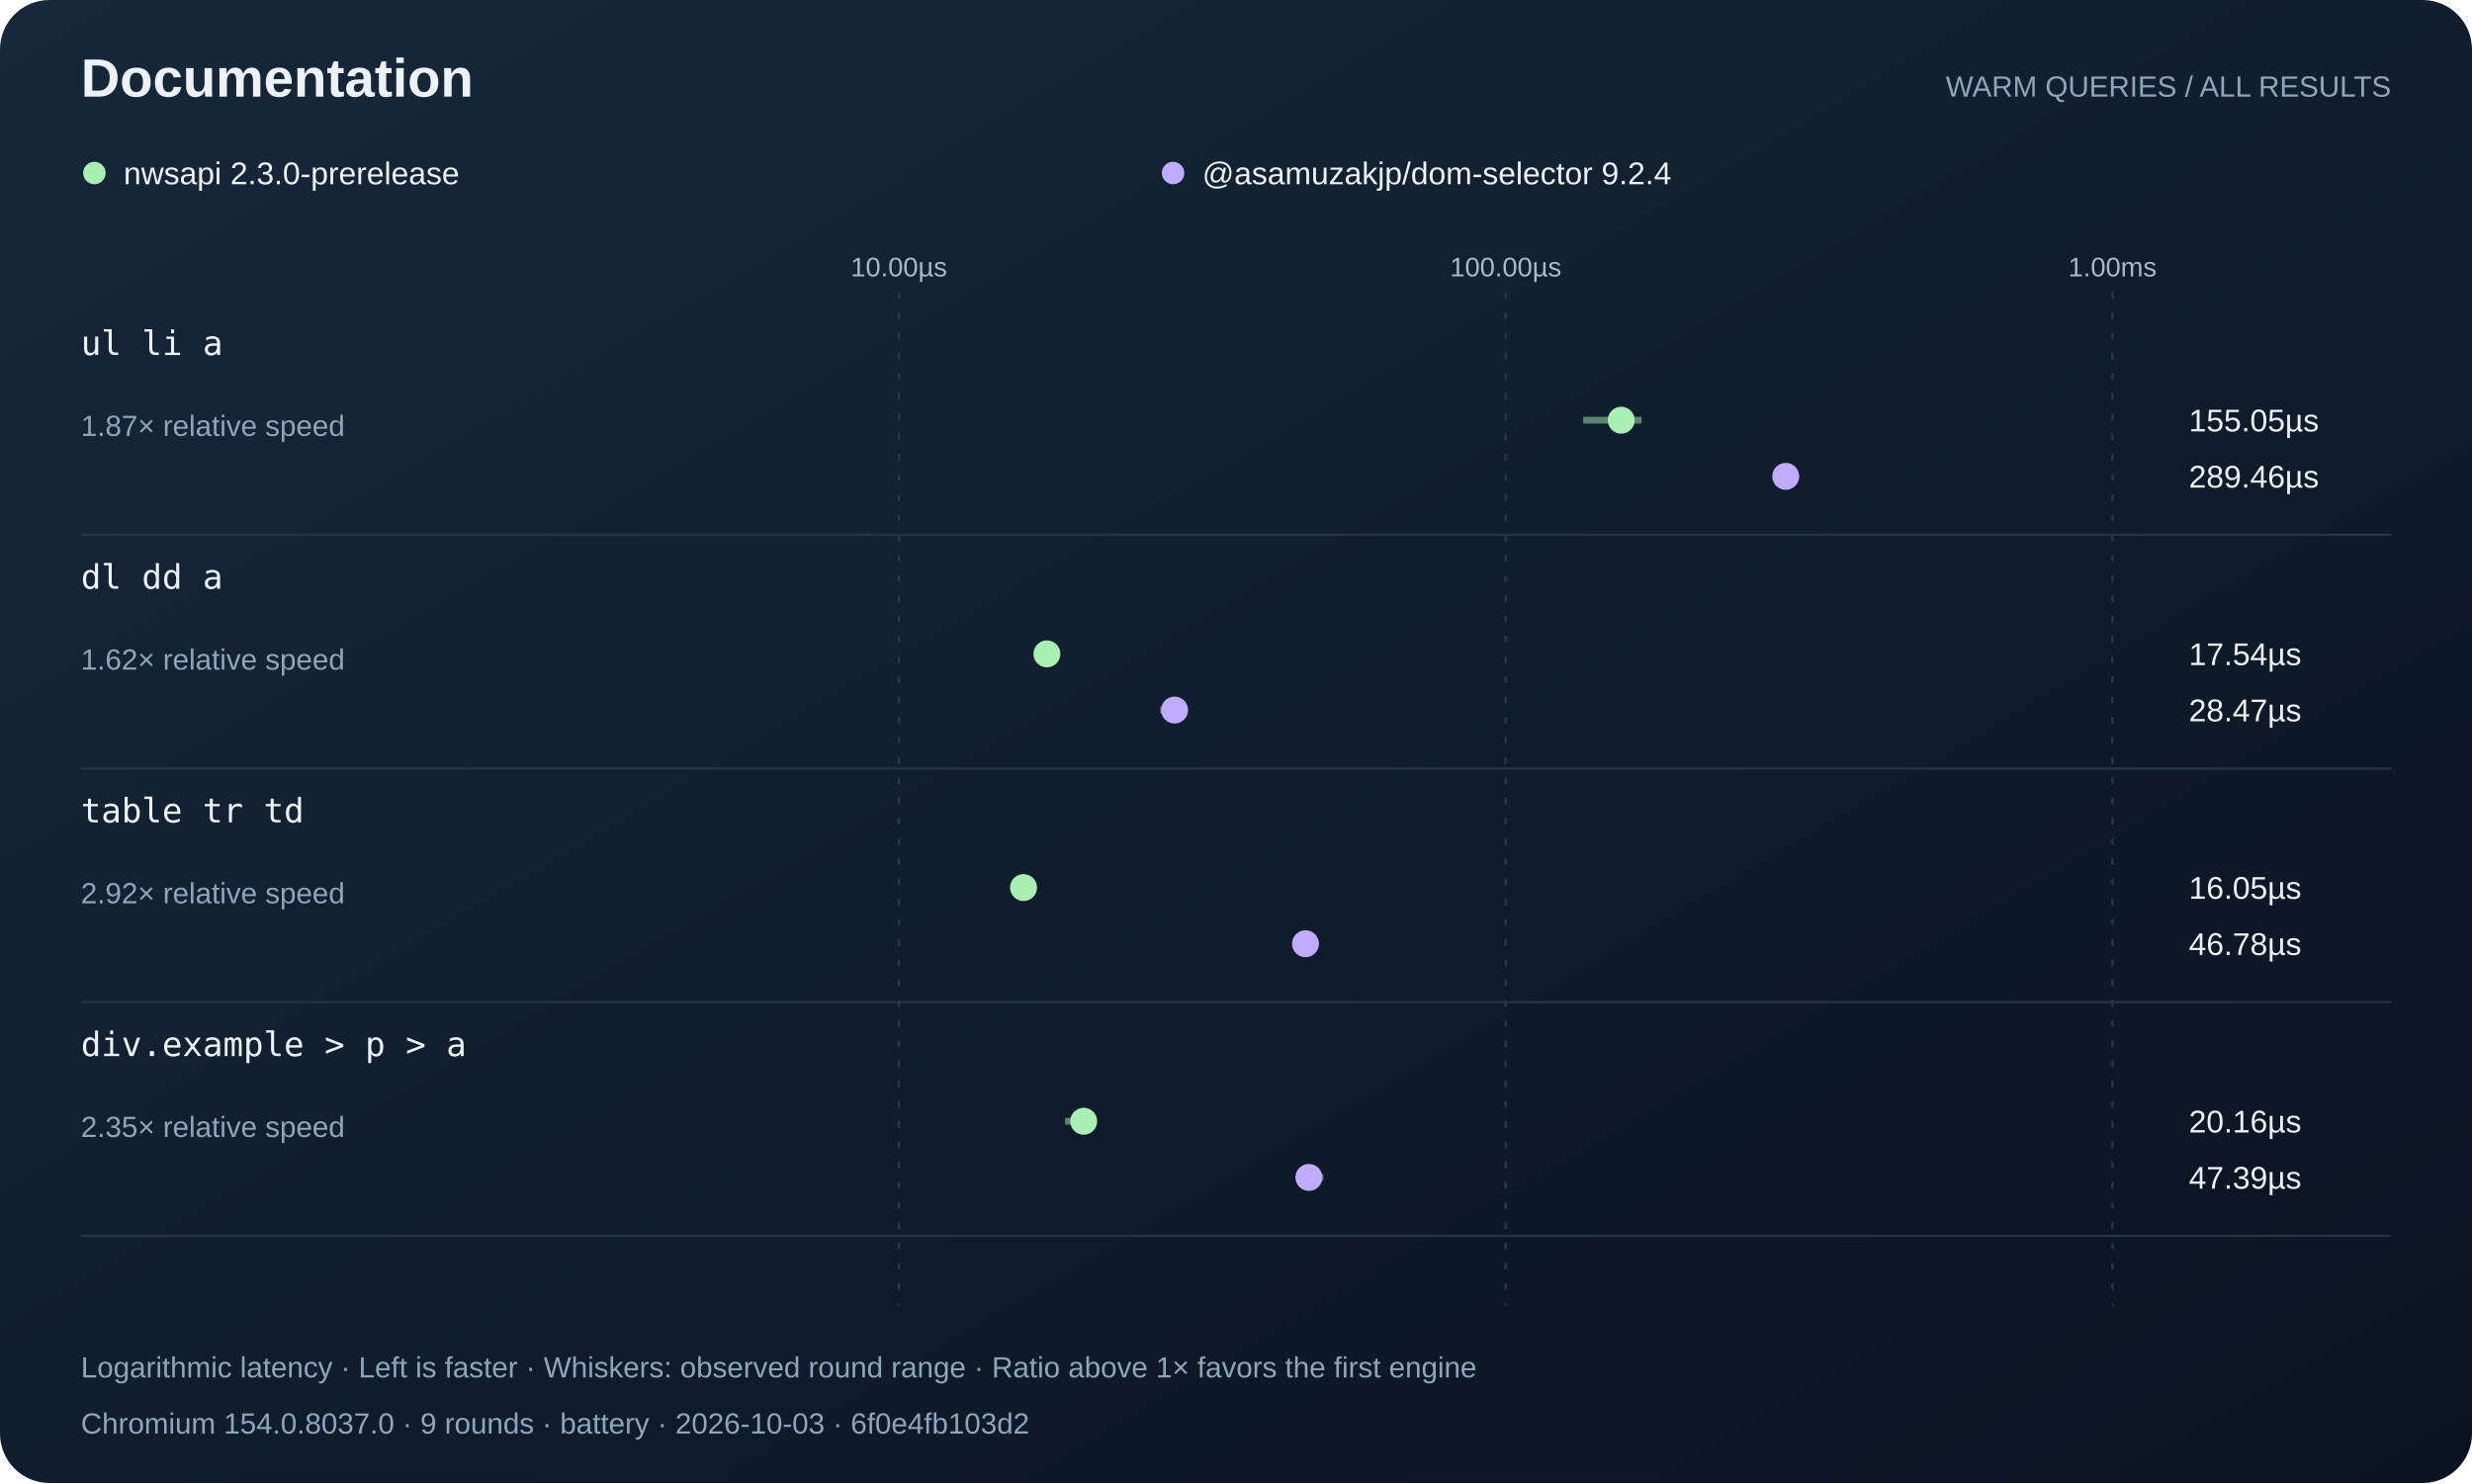
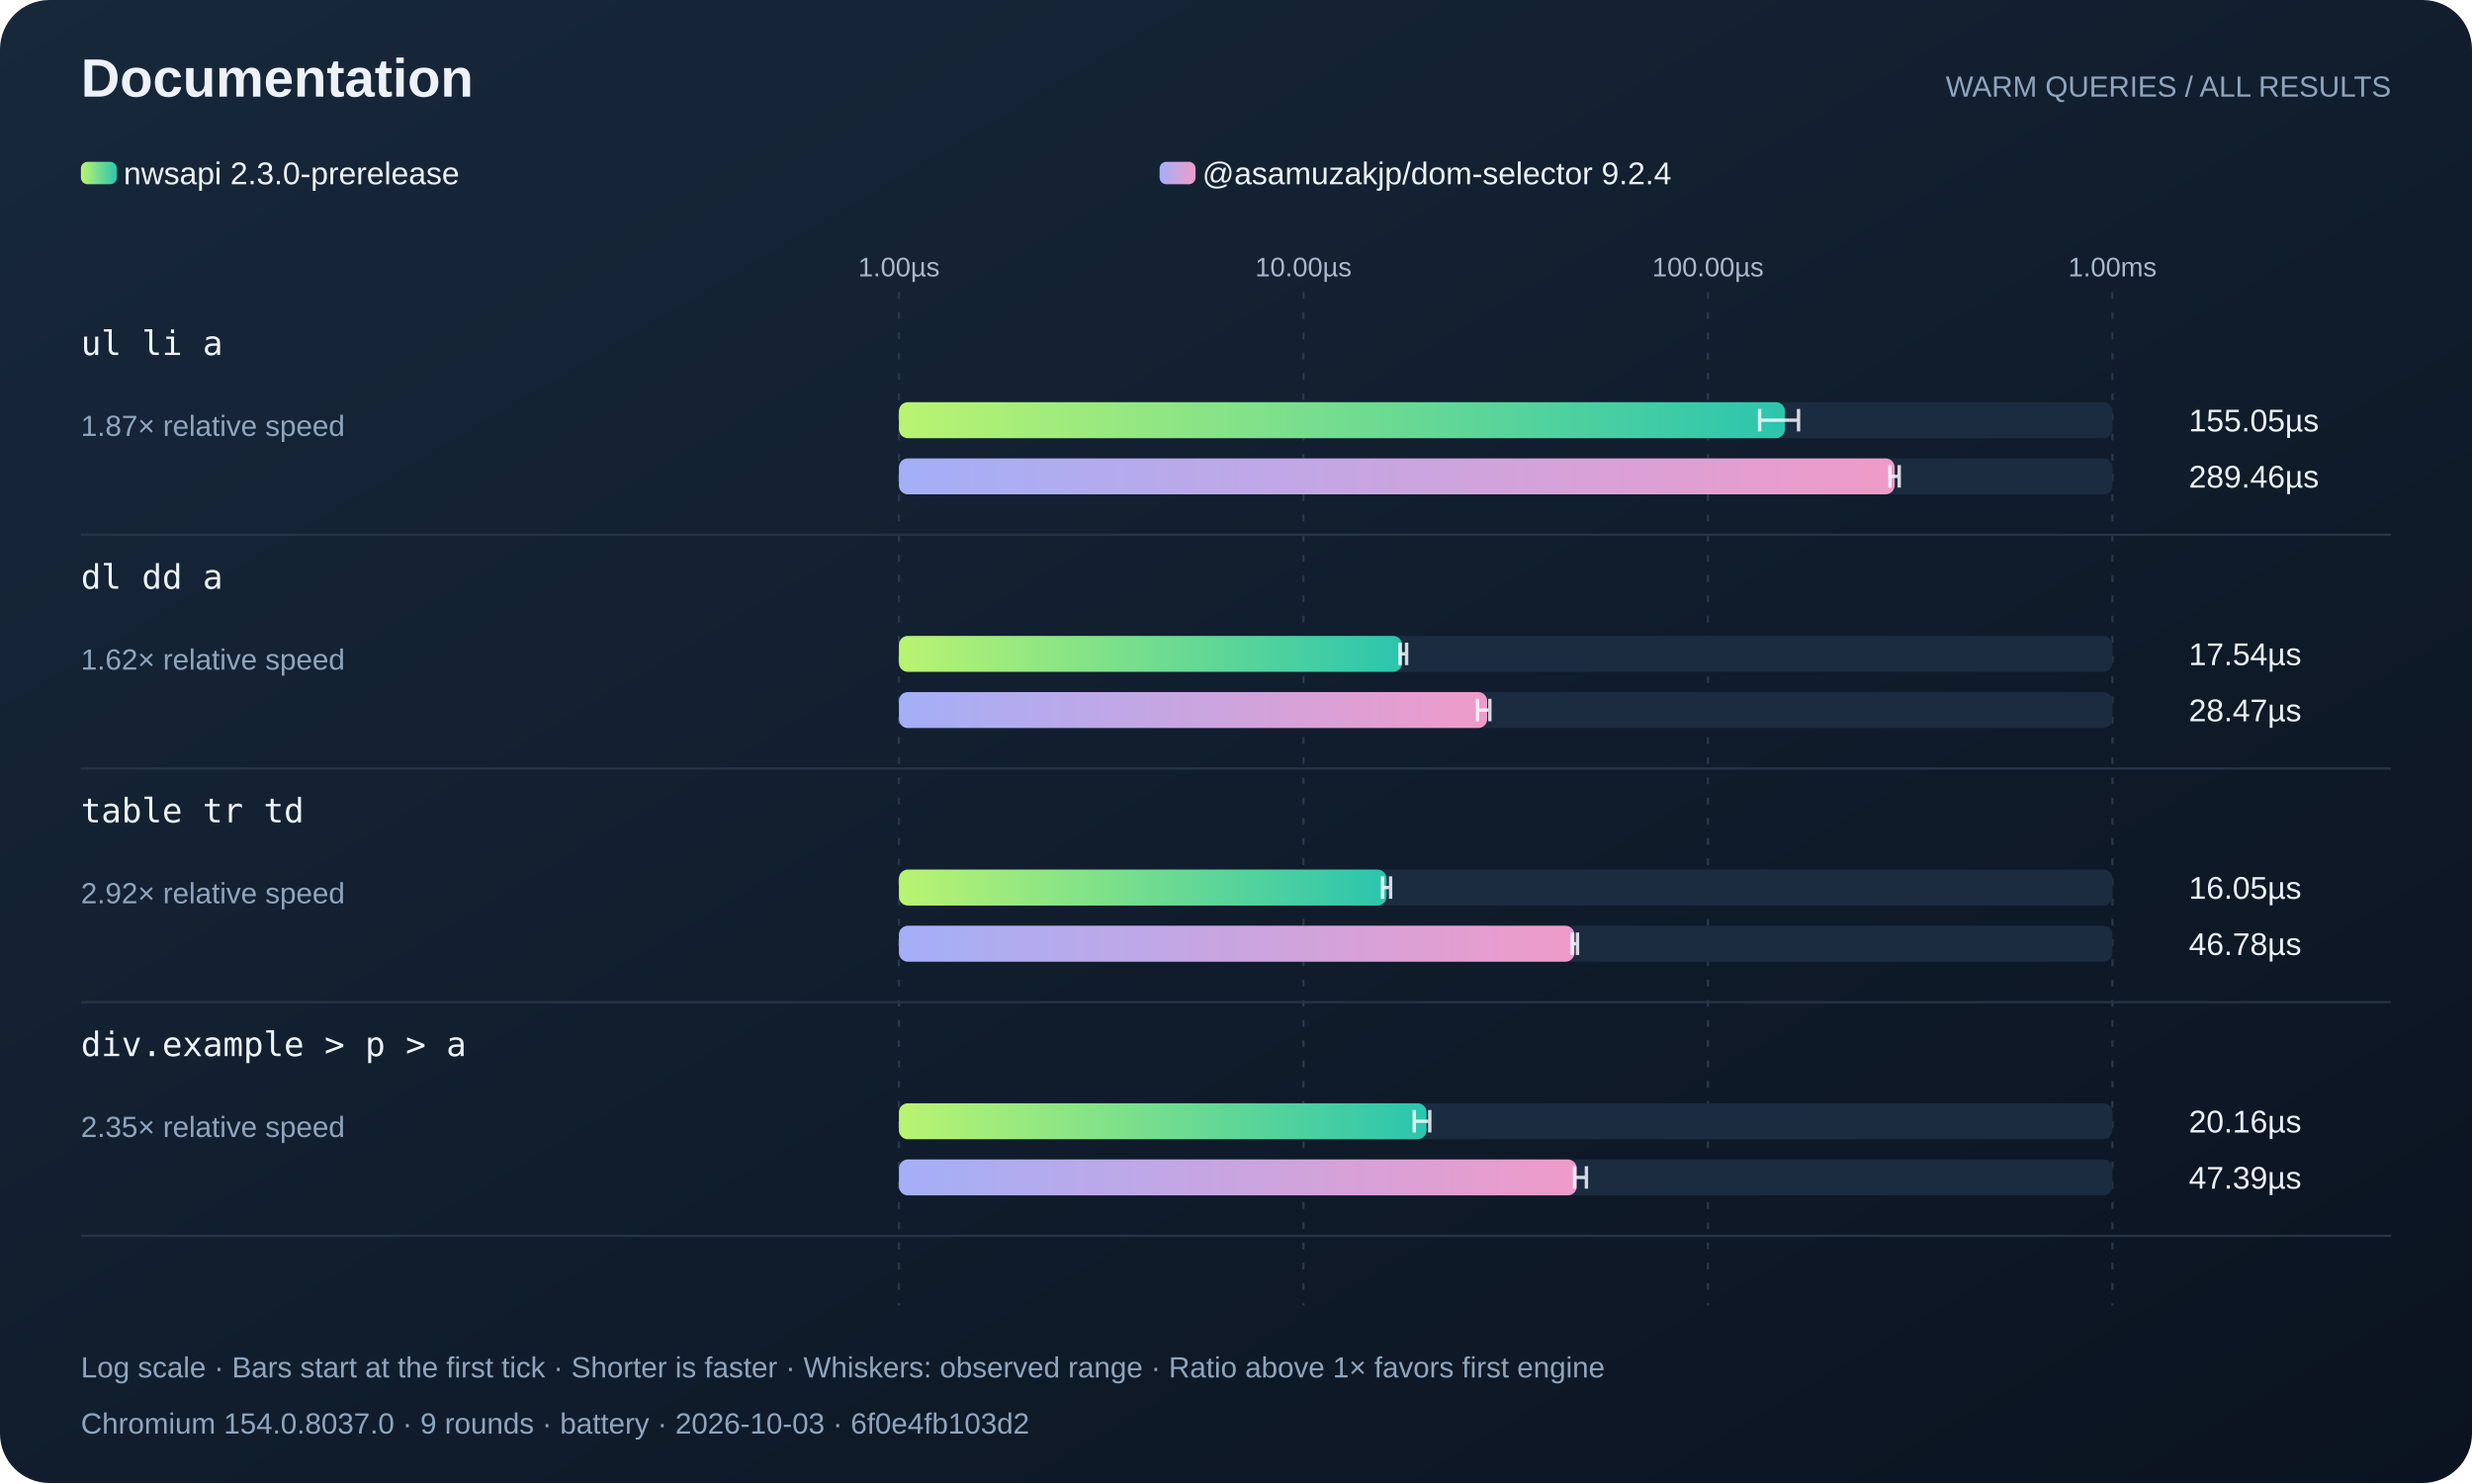
<svg xmlns="http://www.w3.org/2000/svg" width="1100" height="660" viewBox="0 0 1100 660" role="img">
  <defs>
+     <linearGradient id="series0">
+       <stop stop-color="#baf471" />
+       <stop offset="1" stop-color="#2bc5ae" />
+     </linearGradient>
+     <linearGradient id="series1">
+       <stop stop-color="#a4aff7" />
+       <stop offset="1" stop-color="#ef9bc9" />
+     </linearGradient>
+     <linearGradient id="series2">
+       <stop stop-color="#80d7ff" />
+       <stop offset="1" stop-color="#739be8" />
+     </linearGradient>
    <linearGradient id="background" x2="1" y2="1">
      <stop stop-color="#17283b" />
      <stop offset="1" stop-color="#0b1320" />
    </linearGradient>
  </defs>
  <rect width="1100" height="660" rx="22" fill="url(#background)" />
  <style>text{font-family:Arial,Helvetica,sans-serif;fill:#ecf2f8}.muted{fill:#8fa5bd;font-size:13px}.tick{fill:#a9b9cc;font-size:12px}.selector{font-family:Menlo,Consolas,monospace;font-size:15px}</style>
  <text x="36" y="43" font-size="24" font-weight="700">Documentation</text>
  <text x="1064" y="43" text-anchor="end" class="muted">WARM QUERIES / ALL RESULTS</text>
-   <circle cx="42" cy="77" r="5" fill="#a9efb4" />
+   <rect x="36" y="72" width="16" height="10" rx="3" fill="url(#series0)" />
  <text x="55" y="82" font-size="14">nwsapi 2.3.0-prerelease</text>
-   <circle cx="522" cy="77" r="5" fill="#bfacff" />
+   <rect x="516" y="72" width="16" height="10" rx="3" fill="url(#series1)" />
  <text x="535" y="82" font-size="14">@asamuzakjp/dom-selector 9.2.4</text>
  <path d="M400 130v451" stroke="#28384b" stroke-dasharray="3 6" />
-   <text x="400" y="123" text-anchor="middle" class="tick">10.00µs</text>
-   <path d="M670 130v451" stroke="#28384b" stroke-dasharray="3 6" />
-   <text x="670" y="123" text-anchor="middle" class="tick">100.00µs</text>
+   <text x="400" y="123" text-anchor="middle" class="tick">1.00µs</text>
+   <path d="M580 130v451" stroke="#28384b" stroke-dasharray="3 6" />
+   <text x="580" y="123" text-anchor="middle" class="tick">10.00µs</text>
+   <path d="M760 130v451" stroke="#28384b" stroke-dasharray="3 6" />
+   <text x="760" y="123" text-anchor="middle" class="tick">100.00µs</text>
  <path d="M940 130v451" stroke="#28384b" stroke-dasharray="3 6" />
  <text x="940" y="123" text-anchor="middle" class="tick">1.00ms</text>
  <g>
    <text x="36" y="158" class="selector">ul li a</text>
    <text x="36" y="194" class="muted">1.87× relative speed</text>
-     <g fill="#a9efb4">
-       <path d="M704.49 187h25.98" stroke="#a9efb4" stroke-width="3" stroke-opacity=".5" />
-       <circle cx="721.426" cy="187" r="6" />
+     <g>
+       <rect x="400" y="179" width="540" height="16" rx="4" fill="#1b2b40" />
+       <rect x="400" y="179" width="394.284" height="16" rx="4" fill="url(#series0)" />
+       <path d="M783 187h17.31M783 182v10m17.32-10v10" stroke="#f4f8fc" stroke-width="1.5" stroke-opacity=".85" />
      <text x="974" y="192" font-size="14">155.05µs</text>
    </g>
-     <g fill="#bfacff">
-       <path d="M791.44 212h6.24" stroke="#bfacff" stroke-width="3" stroke-opacity=".5" />
-       <circle cx="794.631" cy="212" r="6" />
+     <g>
+       <rect x="400" y="204" width="540" height="16" rx="4" fill="#1b2b40" />
+       <rect x="400" y="204" width="443.087" height="16" rx="4" fill="url(#series1)" />
+       <path d="M840.96 212h4.16m-4.16-5v10m4.16-10v10" stroke="#f4f8fc" stroke-width="1.5" stroke-opacity=".85" />
      <text x="974" y="217" font-size="14">289.46µs</text>
    </g>
    <path d="M36 238h1028" stroke="#263446" />
  </g>
  <g>
    <text x="36" y="262" class="selector">dl dd a</text>
    <text x="36" y="298" class="muted">1.62× relative speed</text>
-     <g fill="#a9efb4">
-       <path d="M464.48 291h4.4" stroke="#a9efb4" stroke-width="3" stroke-opacity=".5" />
-       <circle cx="465.855" cy="291" r="6" />
+     <g>
+       <rect x="400" y="283" width="540" height="16" rx="4" fill="#1b2b40" />
+       <rect x="400" y="283" width="223.903" height="16" rx="4" fill="url(#series0)" />
+       <path d="M622.99 291h2.93m-2.93-5v10m2.93-10v10" stroke="#f4f8fc" stroke-width="1.5" stroke-opacity=".85" />
      <text x="974" y="296" font-size="14">17.54µs</text>
    </g>
-     <g fill="#bfacff">
-       <path d="M516.24 316h8.2" stroke="#bfacff" stroke-width="3" stroke-opacity=".5" />
-       <circle cx="522.668" cy="316" r="6" />
+     <g>
+       <rect x="400" y="308" width="540" height="16" rx="4" fill="#1b2b40" />
+       <rect x="400" y="308" width="261.779" height="16" rx="4" fill="url(#series1)" />
+       <path d="M657.49 316h5.47m-5.47-5v10m5.47-10v10" stroke="#f4f8fc" stroke-width="1.5" stroke-opacity=".85" />
      <text x="974" y="321" font-size="14">28.47µs</text>
    </g>
    <path d="M36 342h1028" stroke="#263446" />
  </g>
  <g>
    <text x="36" y="366" class="selector">table tr td</text>
    <text x="36" y="402" class="muted">2.92× relative speed</text>
-     <g fill="#a9efb4">
-       <path d="M452.82 395h5.38" stroke="#a9efb4" stroke-width="3" stroke-opacity=".5" />
-       <circle cx="455.456" cy="395" r="6" />
+     <g>
+       <rect x="400" y="387" width="540" height="16" rx="4" fill="#1b2b40" />
+       <rect x="400" y="387" width="216.971" height="16" rx="4" fill="url(#series0)" />
+       <path d="M615.21 395h3.59m-3.59-5v10m3.59-10v10" stroke="#f4f8fc" stroke-width="1.5" stroke-opacity=".85" />
      <text x="974" y="400" font-size="14">16.05µs</text>
    </g>
-     <g fill="#bfacff">
-       <path d="M579.39 420h3.55" stroke="#bfacff" stroke-width="3" stroke-opacity=".5" />
-       <circle cx="580.925" cy="420" r="6" />
+     <g>
+       <rect x="400" y="412" width="540" height="16" rx="4" fill="#1b2b40" />
+       <rect x="400" y="412" width="300.617" height="16" rx="4" fill="url(#series1)" />
+       <path d="M699.6 420h2.36m-2.37-5v10m2.37-10v10" stroke="#f4f8fc" stroke-width="1.5" stroke-opacity=".85" />
      <text x="974" y="425" font-size="14">46.78µs</text>
    </g>
    <path d="M36 446h1028" stroke="#263446" />
  </g>
  <g>
    <text x="36" y="470" class="selector">div.example &gt; p &gt; a</text>
    <text x="36" y="506" class="muted">2.35× relative speed</text>
-     <g fill="#a9efb4">
-       <path d="M473.96 499h10.38" stroke="#a9efb4" stroke-width="3" stroke-opacity=".5" />
-       <circle cx="482.22" cy="499" r="6" />
+     <g>
+       <rect x="400" y="491" width="540" height="16" rx="4" fill="#1b2b40" />
+       <rect x="400" y="491" width="234.813" height="16" rx="4" fill="url(#series0)" />
+       <path d="M629.3 499h6.93m-6.92-5v10m6.92-10v10" stroke="#f4f8fc" stroke-width="1.5" stroke-opacity=".85" />
      <text x="974" y="504" font-size="14">20.16µs</text>
    </g>
-     <g fill="#bfacff">
-       <path d="M581 524h7.9" stroke="#bfacff" stroke-width="3" stroke-opacity=".5" />
-       <circle cx="582.437" cy="524" r="6" />
+     <g>
+       <rect x="400" y="516" width="540" height="16" rx="4" fill="#1b2b40" />
+       <rect x="400" y="516" width="301.625" height="16" rx="4" fill="url(#series1)" />
+       <path d="M700.67 524h5.26m-5.26-5v10m5.26-10v10" stroke="#f4f8fc" stroke-width="1.5" stroke-opacity=".85" />
      <text x="974" y="529" font-size="14">47.39µs</text>
    </g>
    <path d="M36 550h1028" stroke="#263446" />
  </g>
-   <text x="36" y="613" class="muted">Logarithmic latency · Left is faster · Whiskers: observed round range · Ratio above 1× favors the first engine</text>
+   <text x="36" y="613" class="muted">Log scale · Bars start at the first tick · Shorter is faster · Whiskers: observed range · Ratio above 1× favors first engine</text>
  <text x="36" y="638" class="muted">Chromium 154.0.8037.0 · 9 rounds · battery · 2026-10-03 · 6f0e4fb103d2</text>
</svg>
